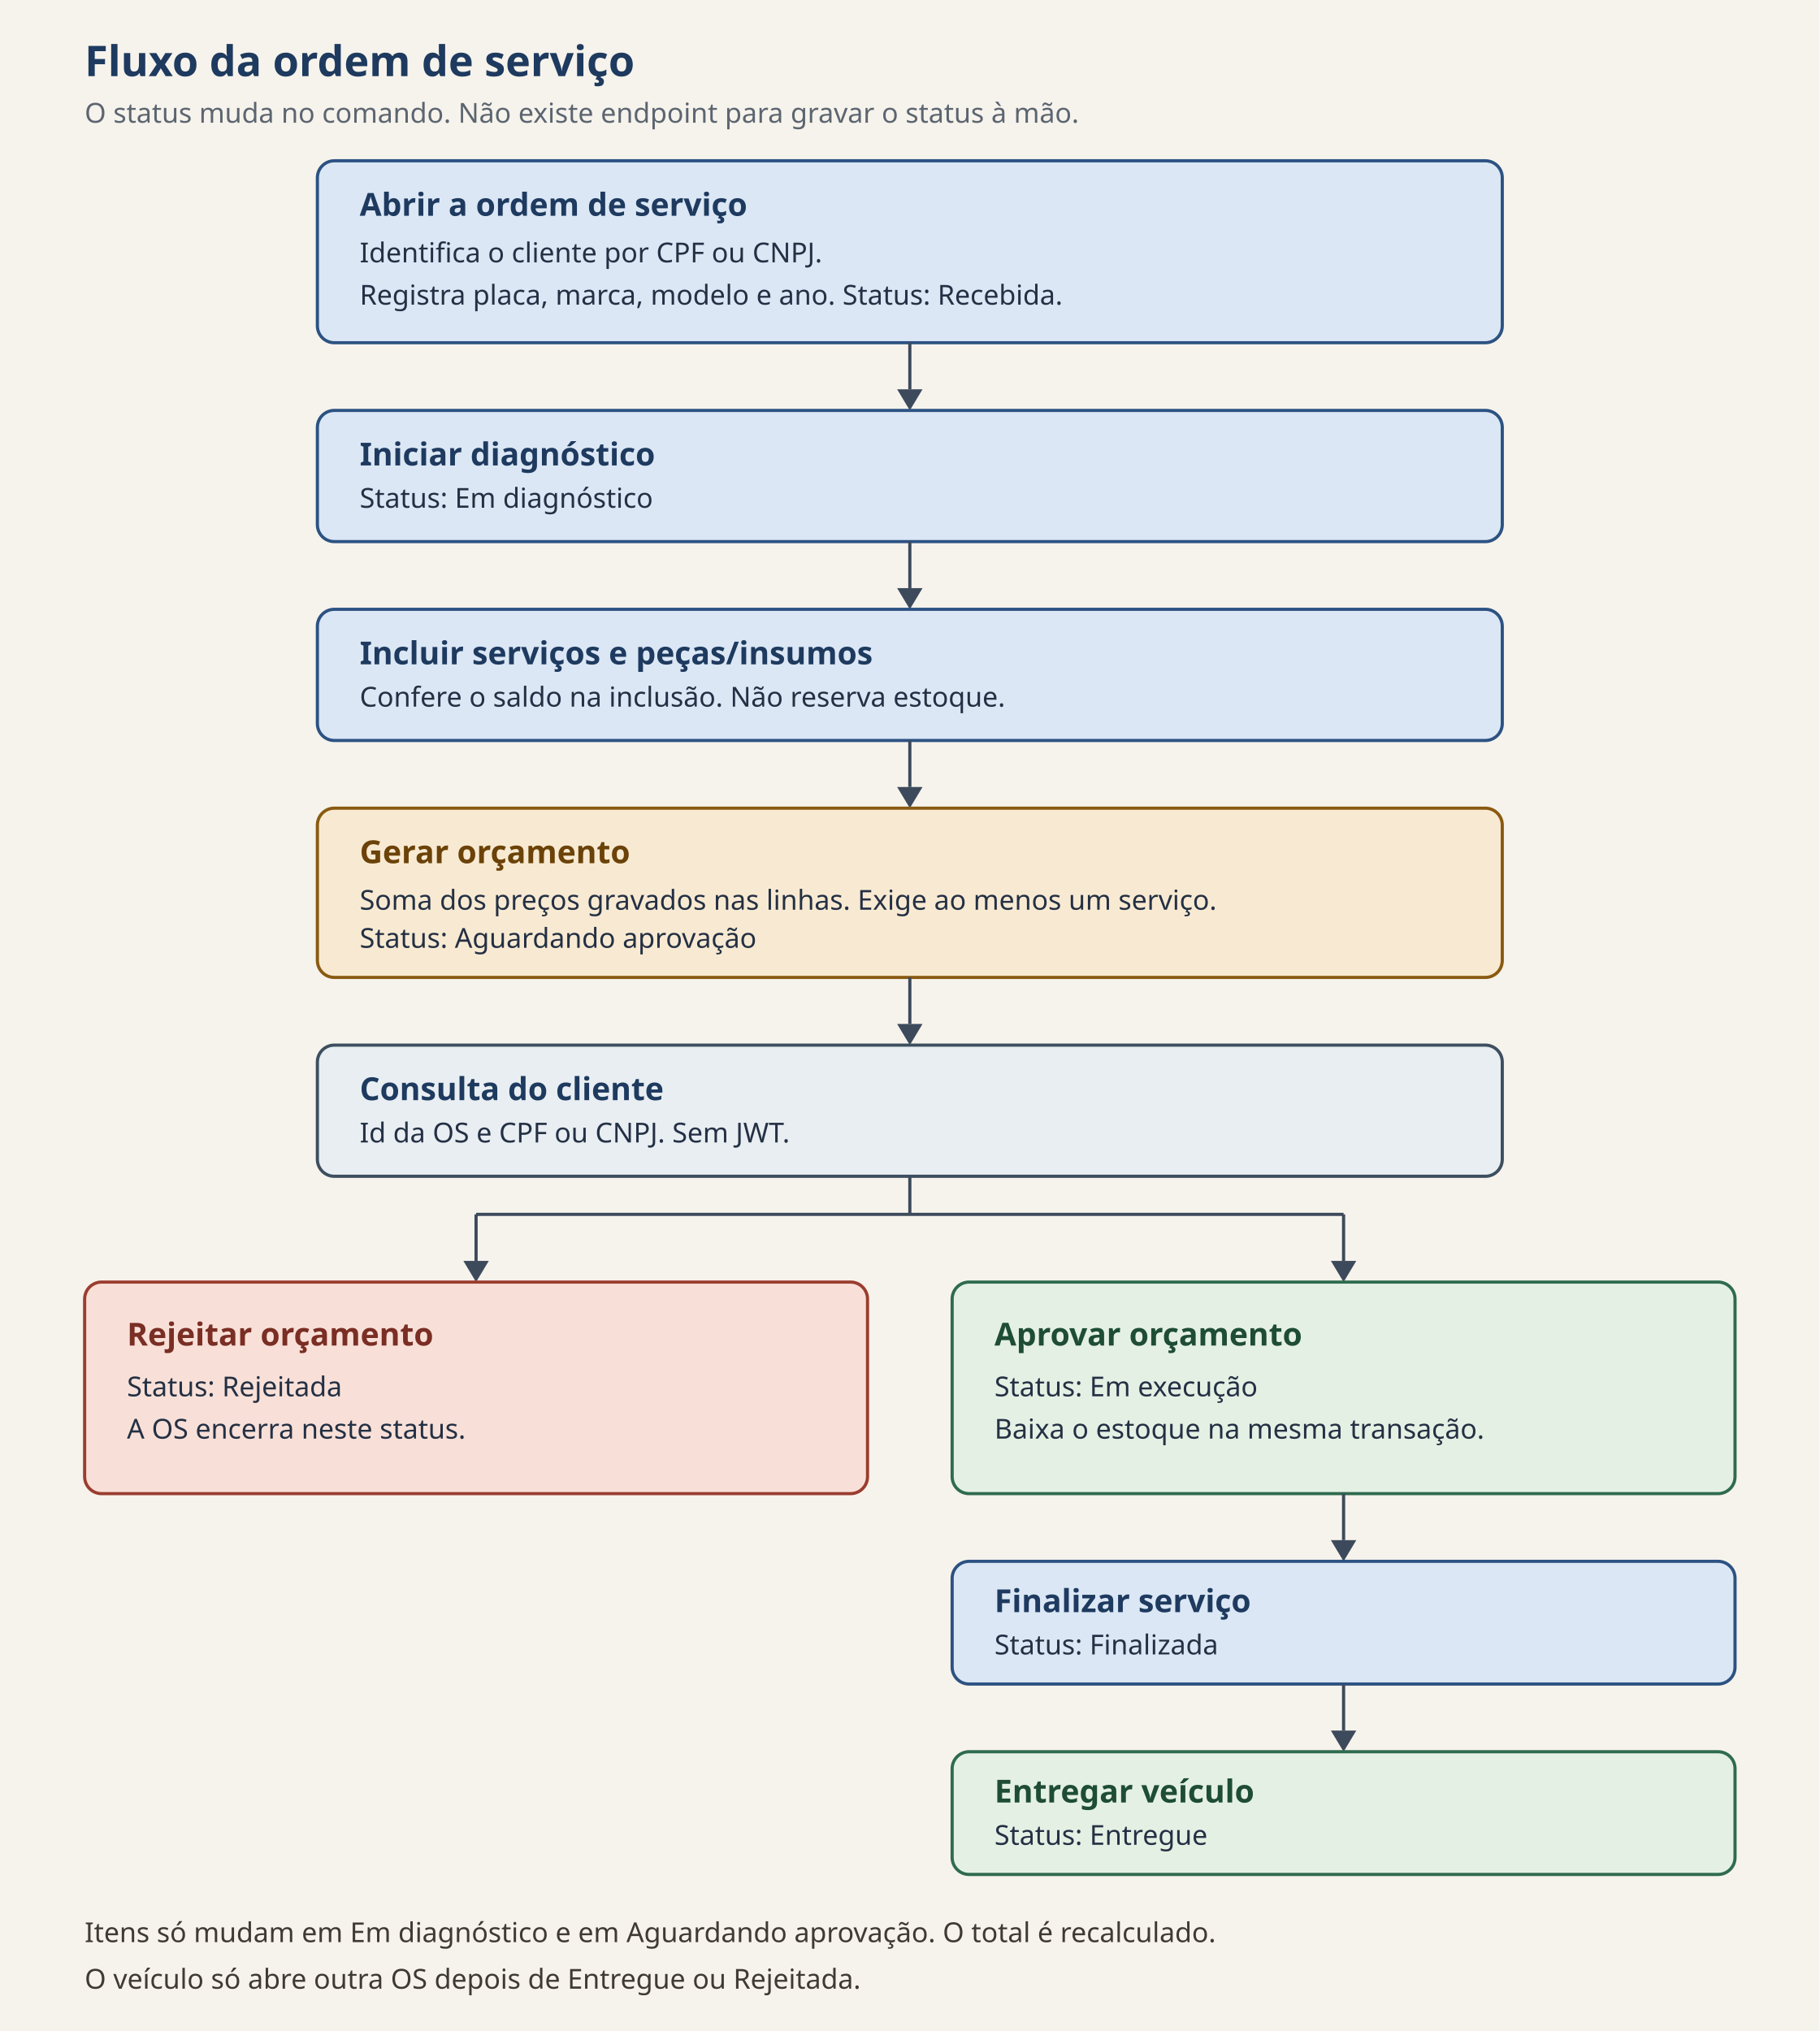
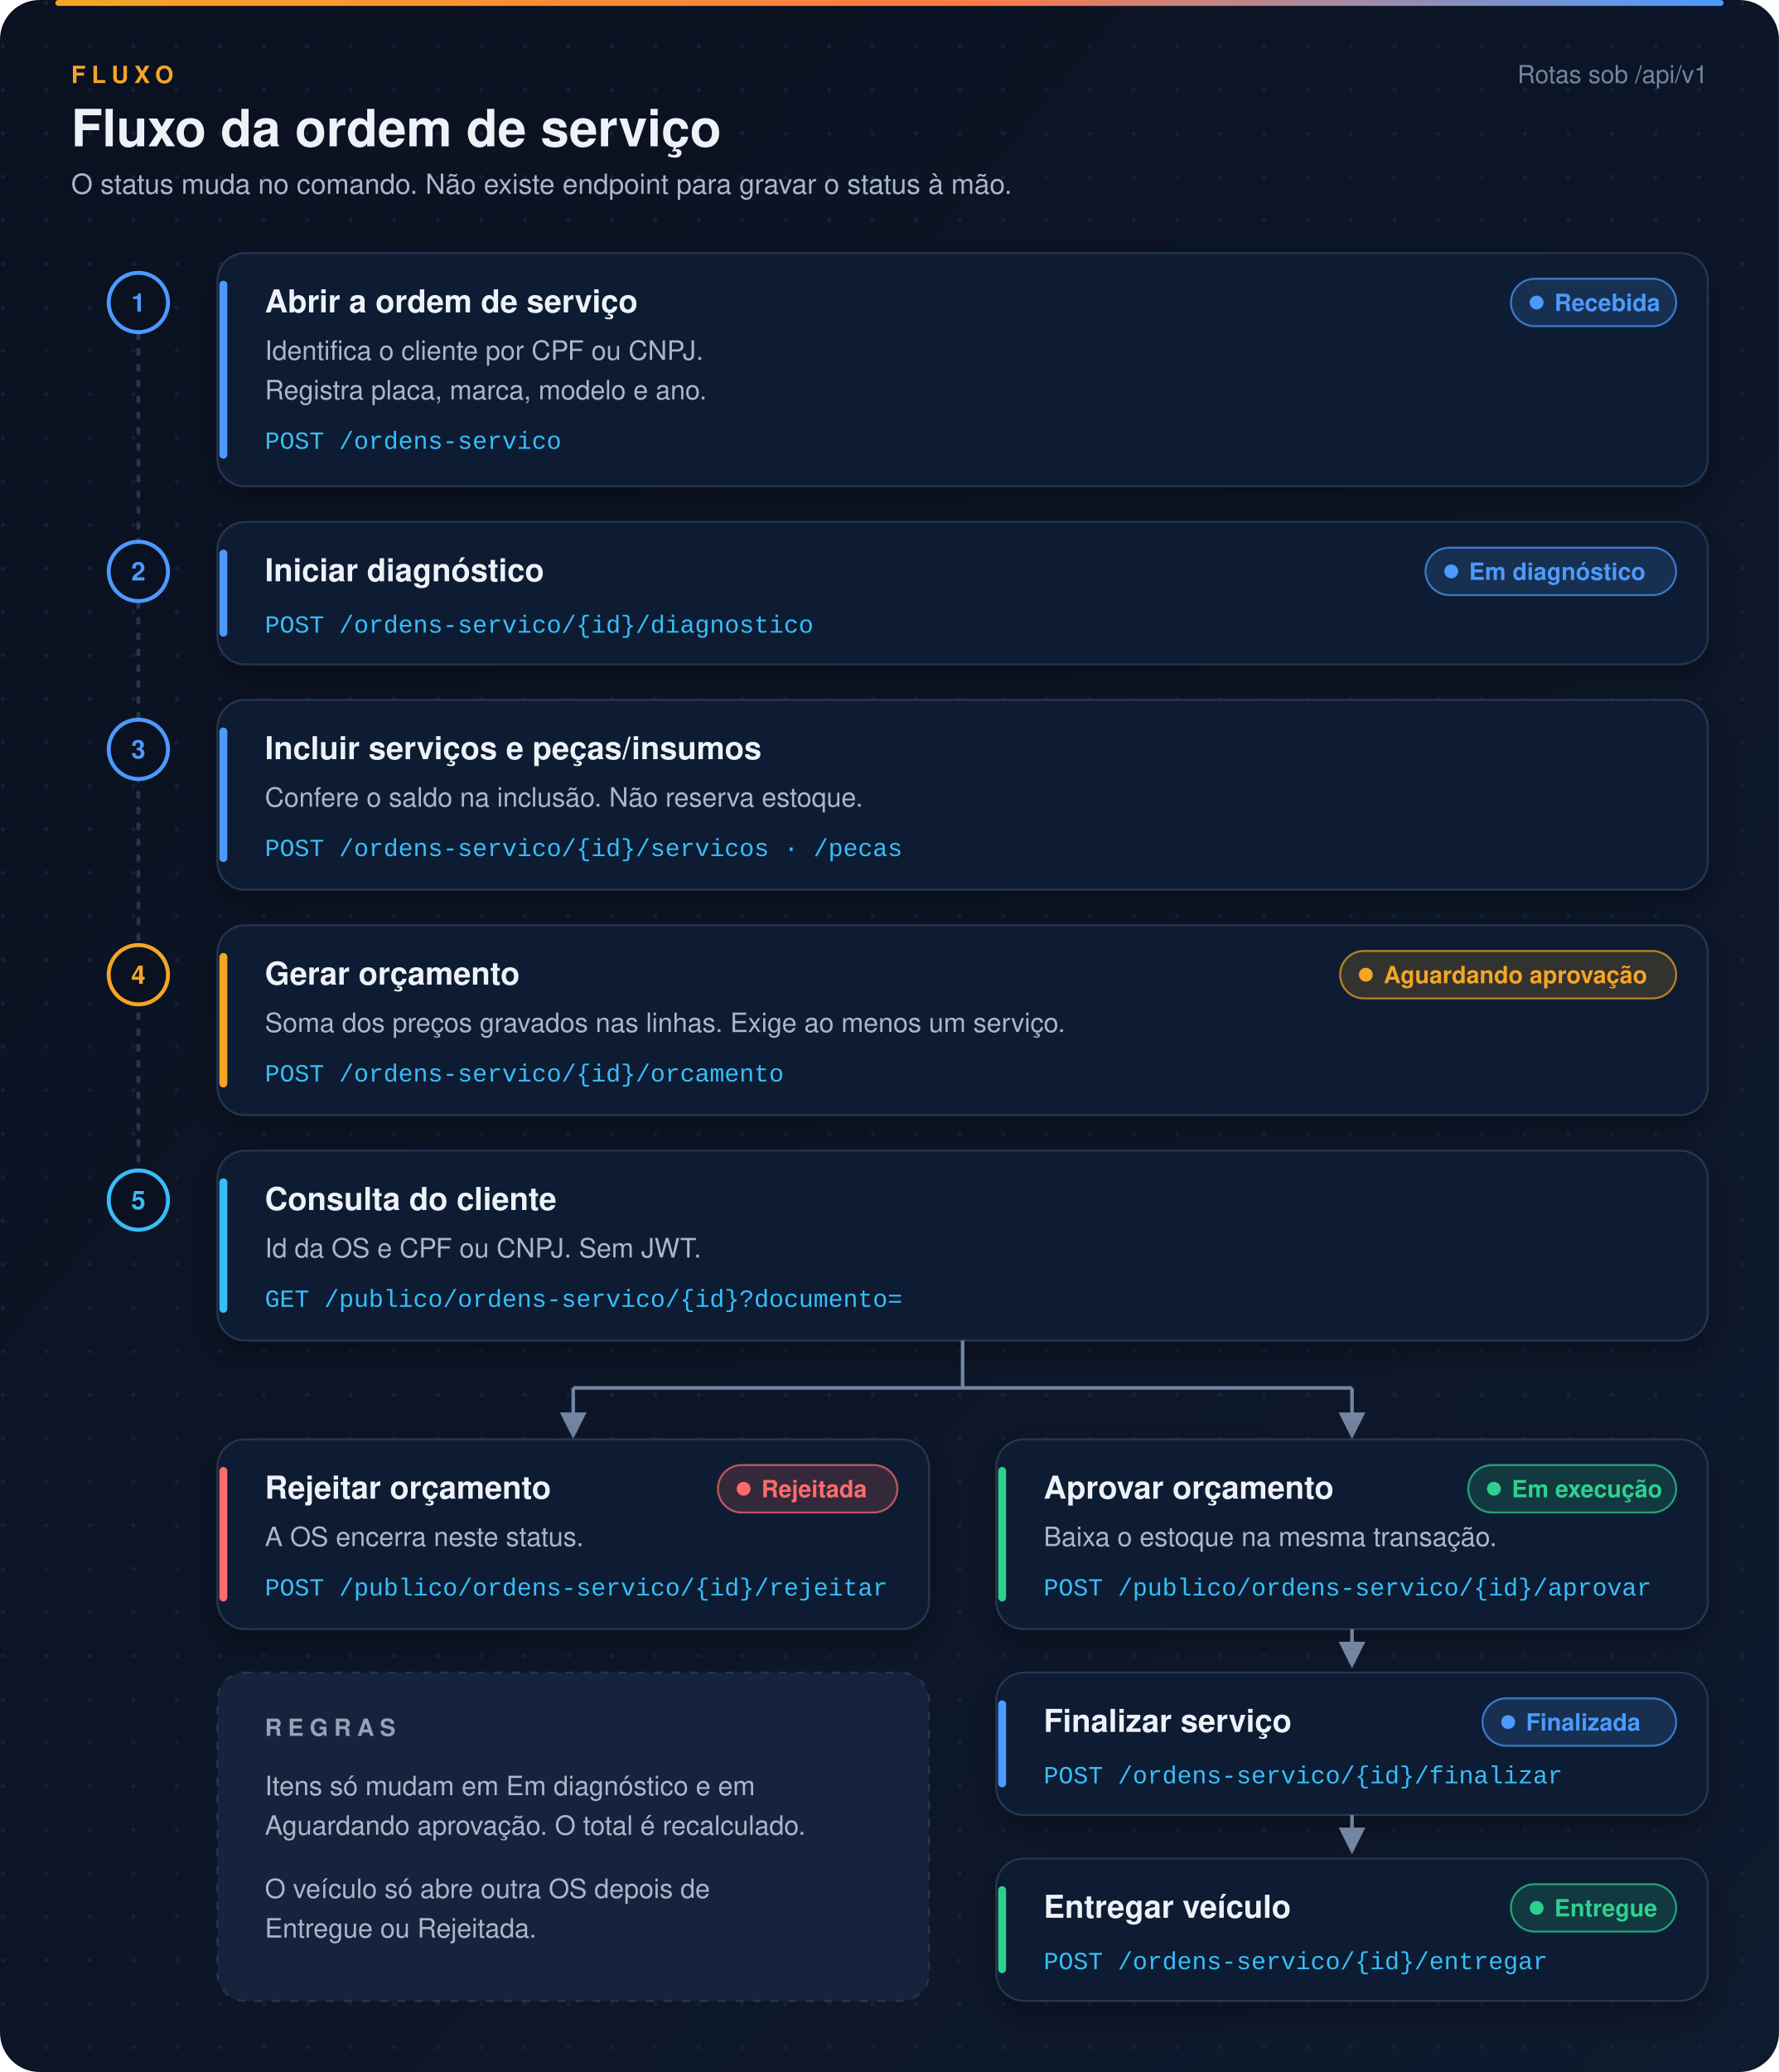
- <svg xmlns="http://www.w3.org/2000/svg" viewBox="0 0 860 960" role="img">
-   <rect width="860" height="960" fill="#f6f3ec" />
-   <text x="40" y="36" font-family="sans-serif" font-size="20" font-weight="700" fill="#1e3a5f">Fluxo da ordem de serviço</text>
-   <text x="40" y="58" font-family="sans-serif" font-size="13" fill="#5c6570">O status muda no comando. Não existe endpoint para gravar o status à mão.</text>
-   <rect x="150" y="76" width="560" height="86" rx="8" fill="#dbe7f5" stroke="#2c5282" stroke-width="1.5" />
-   <text x="170" y="102" font-family="sans-serif" font-size="15" font-weight="700" fill="#1e3a5f">Abrir a ordem de serviço</text>
-   <text x="170" y="124" font-family="sans-serif" font-size="13" fill="#243044">Identifica o cliente por CPF ou CNPJ.</text>
-   <text x="170" y="144" font-family="sans-serif" font-size="13" fill="#243044">Registra placa, marca, modelo e ano. Status: Recebida.</text>
-   <line x1="430" y1="162" x2="430" y2="184" stroke="#3d4a5c" stroke-width="1.5" />
-   <polygon points="424,184 436,184 430,194" fill="#3d4a5c" />
-   <rect x="150" y="194" width="560" height="62" rx="8" fill="#dbe7f5" stroke="#2c5282" stroke-width="1.5" />
-   <text x="170" y="220" font-family="sans-serif" font-size="15" font-weight="700" fill="#1e3a5f">Iniciar diagnóstico</text>
-   <text x="170" y="240" font-family="sans-serif" font-size="13" fill="#243044">Status: Em diagnóstico</text>
-   <line x1="430" y1="256" x2="430" y2="278" stroke="#3d4a5c" stroke-width="1.5" />
-   <polygon points="424,278 436,278 430,288" fill="#3d4a5c" />
-   <rect x="150" y="288" width="560" height="62" rx="8" fill="#dbe7f5" stroke="#2c5282" stroke-width="1.5" />
-   <text x="170" y="314" font-family="sans-serif" font-size="15" font-weight="700" fill="#1e3a5f">Incluir serviços e peças/insumos</text>
-   <text x="170" y="334" font-family="sans-serif" font-size="13" fill="#243044">Confere o saldo na inclusão. Não reserva estoque.</text>
-   <line x1="430" y1="350" x2="430" y2="372" stroke="#3d4a5c" stroke-width="1.5" />
-   <polygon points="424,372 436,372 430,382" fill="#3d4a5c" />
-   <rect x="150" y="382" width="560" height="80" rx="8" fill="#f8ead2" stroke="#8a5a12" stroke-width="1.5" />
-   <text x="170" y="408" font-family="sans-serif" font-size="15" font-weight="700" fill="#6b4208">Gerar orçamento</text>
-   <text x="170" y="430" font-family="sans-serif" font-size="13" fill="#243044">Soma dos preços gravados nas linhas. Exige ao menos um serviço.</text>
-   <text x="170" y="448" font-family="sans-serif" font-size="13" fill="#243044">Status: Aguardando aprovação</text>
-   <line x1="430" y1="462" x2="430" y2="484" stroke="#3d4a5c" stroke-width="1.5" />
-   <polygon points="424,484 436,484 430,494" fill="#3d4a5c" />
-   <rect x="150" y="494" width="560" height="62" rx="8" fill="#e8eef2" stroke="#3d4f5f" stroke-width="1.5" />
-   <text x="170" y="520" font-family="sans-serif" font-size="15" font-weight="700" fill="#1e3a5f">Consulta do cliente</text>
-   <text x="170" y="540" font-family="sans-serif" font-size="13" fill="#243044">Id da OS e CPF ou CNPJ. Sem JWT.</text>
-   <line x1="430" y1="556" x2="430" y2="574" stroke="#3d4a5c" stroke-width="1.5" />
-   <line x1="225" y1="574" x2="635" y2="574" stroke="#3d4a5c" stroke-width="1.5" />
-   <line x1="225" y1="574" x2="225" y2="596" stroke="#3d4a5c" stroke-width="1.5" />
-   <polygon points="219,596 231,596 225,606" fill="#3d4a5c" />
-   <line x1="635" y1="574" x2="635" y2="596" stroke="#3d4a5c" stroke-width="1.5" />
-   <polygon points="629,596 641,596 635,606" fill="#3d4a5c" />
-   <rect x="40" y="606" width="370" height="100" rx="8" fill="#f8e0d8" stroke="#9b3d2f" stroke-width="1.5" />
-   <text x="60" y="636" font-family="sans-serif" font-size="15" font-weight="700" fill="#7a2e24">Rejeitar orçamento</text>
-   <text x="60" y="660" font-family="sans-serif" font-size="13" fill="#243044">Status: Rejeitada</text>
-   <text x="60" y="680" font-family="sans-serif" font-size="13" fill="#243044">A OS encerra neste status.</text>
-   <rect x="450" y="606" width="370" height="100" rx="8" fill="#e5f0e4" stroke="#2f6b4f" stroke-width="1.5" />
-   <text x="470" y="636" font-family="sans-serif" font-size="15" font-weight="700" fill="#1e4d34">Aprovar orçamento</text>
-   <text x="470" y="660" font-family="sans-serif" font-size="13" fill="#243044">Status: Em execução</text>
-   <text x="470" y="680" font-family="sans-serif" font-size="13" fill="#243044">Baixa o estoque na mesma transação.</text>
-   <line x1="635" y1="706" x2="635" y2="728" stroke="#3d4a5c" stroke-width="1.5" />
-   <polygon points="629,728 641,728 635,738" fill="#3d4a5c" />
-   <rect x="450" y="738" width="370" height="58" rx="8" fill="#dbe7f5" stroke="#2c5282" stroke-width="1.5" />
-   <text x="470" y="762" font-family="sans-serif" font-size="15" font-weight="700" fill="#1e3a5f">Finalizar serviço</text>
-   <text x="470" y="782" font-family="sans-serif" font-size="13" fill="#243044">Status: Finalizada</text>
-   <line x1="635" y1="796" x2="635" y2="818" stroke="#3d4a5c" stroke-width="1.5" />
-   <polygon points="629,818 641,818 635,828" fill="#3d4a5c" />
-   <rect x="450" y="828" width="370" height="58" rx="8" fill="#e5f0e4" stroke="#2f6b4f" stroke-width="1.5" />
-   <text x="470" y="852" font-family="sans-serif" font-size="15" font-weight="700" fill="#1e4d34">Entregar veículo</text>
-   <text x="470" y="872" font-family="sans-serif" font-size="13" fill="#243044">Status: Entregue</text>
-   <text x="40" y="918" font-family="sans-serif" font-size="13" fill="#3f3a32">Itens só mudam em Em diagnóstico e em Aguardando aprovação. O total é recalculado.</text>
-   <text x="40" y="940" font-family="sans-serif" font-size="13" fill="#3f3a32">O veículo só abre outra OS depois de Entregue ou Rejeitada.</text>
+ <svg xmlns="http://www.w3.org/2000/svg" viewBox="0 0 900 1048" width="900" height="1048" role="img" aria-labelledby="titulo descricao">
+   <defs>
+     <linearGradient id="fundo" x1="0" y1="0" x2="1" y2="1">
+       <stop offset="0" stop-color="#0a1120" />
+       <stop offset="1" stop-color="#0f1a2e" />
+     </linearGradient>
+     <linearGradient id="topo" x1="0" y1="0" x2="1" y2="0">
+       <stop offset="0" stop-color="#f5a524" />
+       <stop offset=".55" stop-color="#ff7a45" />
+       <stop offset="1" stop-color="#4c9aff" />
+     </linearGradient>
+     <pattern id="pontos" width="22" height="22" patternUnits="userSpaceOnUse">
+       <circle cx="1.5" cy="1.5" r="1.1" fill="#1b2843" />
+     </pattern>
+     <filter id="sombra" x="-10%" y="-15%" width="120%" height="150%">
+       <feDropShadow dx="0" dy="6" stdDeviation="8" flood-color="#000" flood-opacity=".35" />
+     </filter>
+     <marker id="seta" viewBox="0 0 10 10" refX="8.6" refY="5" markerWidth="7.5" markerHeight="7.5" orient="auto-start-reverse">
+       <path d="M0 0 10 5 0 10z" fill="#7385a1" />
+     </marker>
+   </defs>
+   <style>
+     text { font-family: 'Segoe UI', 'Helvetica Neue', Helvetica, Arial, sans-serif; }
+     .k { font-size: 12px; font-weight: 700; letter-spacing: 3px; fill: #f5a524; }
+     .t { font-size: 26px; font-weight: 700; fill: #eef2f8; }
+     .s { font-size: 14px; fill: #a9b7cc; }
+     .bt { font-size: 17px; font-weight: 700; fill: #eef2f8; }
+     .p { font-family: 'Cascadia Code', 'SF Mono', Menlo, Consolas, 'Liberation Mono', monospace; font-size: 12.5px; }
+     .d { font-size: 13.5px; fill: #a9b7cc; }
+     .m { font-size: 12.5px; fill: #7385a1; }
+     .lbl { font-size: 11.5px; font-weight: 600; fill: #a9b7cc; }
+     .chip { font-size: 10.5px; font-weight: 700; letter-spacing: 1.5px; }
+     .seta { stroke: #7385a1; stroke-width: 1.8; fill: none; }
+   </style>
+   <rect width="900" height="1048" rx="20" fill="url(#fundo)" />
+   <rect width="900" height="1048" rx="20" fill="url(#pontos)" opacity=".6" />
+   <rect x="28" y="0" width="844" height="3" rx="1.5" fill="url(#topo)" />
+   <text class="k" x="36" y="42">FLUXO</text>
+   <text class="t" x="36" y="74">Fluxo da ordem de serviço</text>
+   <text class="s" x="36" y="98">O status muda no comando. Não existe endpoint para gravar o status à mão.</text>
+   <text class="m" x="864" y="42" text-anchor="end">Rotas sob /api/v1</text>
+   <rect x="110" y="128" width="754" height="118" rx="14" fill="#111c31" stroke="#26354f" filter="url(#sombra)" />
+   <rect x="111" y="142" width="4" height="90" rx="2" fill="#4c9aff" />
+   <text x="134" y="158" font-size="16" font-weight="700" fill="#eef2f8">Abrir a ordem de serviço</text>
+   <text class="d" x="134" y="182">Identifica o cliente por CPF ou CNPJ.</text>
+   <text class="d" x="134" y="202">Registra placa, marca, modelo e ano.</text>
+   <text class="p" x="134" y="227" fill="#38bdf8" font-size="12">POST /ordens-servico</text>
+   <rect x="764.4" y="141" width="83.6" height="24" rx="12" fill="#4c9aff" fill-opacity=".16" stroke="#4c9aff" stroke-opacity=".7" />
+   <circle cx="777.4" cy="153" r="3.5" fill="#4c9aff" />
+   <text x="786.4" y="157.3" font-size="12" font-weight="700" fill="#4c9aff">Recebida</text>
+   <rect x="110" y="264" width="754" height="72" rx="14" fill="#111c31" stroke="#26354f" filter="url(#sombra)" />
+   <rect x="111" y="278" width="4" height="44" rx="2" fill="#4c9aff" />
+   <text x="134" y="294" font-size="16" font-weight="700" fill="#eef2f8">Iniciar diagnóstico</text>
+   <text class="p" x="134" y="320" fill="#38bdf8" font-size="12">POST /ordens-servico/{id}/diagnostico</text>
+   <rect x="721.2" y="277" width="126.8" height="24" rx="12" fill="#4c9aff" fill-opacity=".16" stroke="#4c9aff" stroke-opacity=".7" />
+   <circle cx="734.2" cy="289" r="3.5" fill="#4c9aff" />
+   <text x="743.2" y="293.3" font-size="12" font-weight="700" fill="#4c9aff">Em diagnóstico</text>
+   <rect x="110" y="354" width="754" height="96" rx="14" fill="#111c31" stroke="#26354f" filter="url(#sombra)" />
+   <rect x="111" y="368" width="4" height="68" rx="2" fill="#4c9aff" />
+   <text x="134" y="384" font-size="16" font-weight="700" fill="#eef2f8">Incluir serviços e peças/insumos</text>
+   <text class="d" x="134" y="408">Confere o saldo na inclusão. Não reserva estoque.</text>
+   <text class="p" x="134" y="433" fill="#38bdf8" font-size="12">POST /ordens-servico/{id}/servicos  ·  /pecas</text>
+   <rect x="110" y="468" width="754" height="96" rx="14" fill="#111c31" stroke="#26354f" filter="url(#sombra)" />
+   <rect x="111" y="482" width="4" height="68" rx="2" fill="#f5a524" />
+   <text x="134" y="498" font-size="16" font-weight="700" fill="#eef2f8">Gerar orçamento</text>
+   <text class="d" x="134" y="522">Soma dos preços gravados nas linhas. Exige ao menos um serviço.</text>
+   <text class="p" x="134" y="547" fill="#38bdf8" font-size="12">POST /ordens-servico/{id}/orcamento</text>
+   <rect x="678.0" y="481" width="170.0" height="24" rx="12" fill="#f5a524" fill-opacity=".16" stroke="#f5a524" stroke-opacity=".7" />
+   <circle cx="691.0" cy="493" r="3.5" fill="#f5a524" />
+   <text x="700.0" y="497.3" font-size="12" font-weight="700" fill="#f5a524">Aguardando aprovação</text>
+   <rect x="110" y="582" width="754" height="96" rx="14" fill="#111c31" stroke="#26354f" filter="url(#sombra)" />
+   <rect x="111" y="596" width="4" height="68" rx="2" fill="#38bdf8" />
+   <text x="134" y="612" font-size="16" font-weight="700" fill="#eef2f8">Consulta do cliente</text>
+   <text class="d" x="134" y="636">Id da OS e CPF ou CNPJ. Sem JWT.</text>
+   <text class="p" x="134" y="661" fill="#38bdf8" font-size="12">GET /publico/ordens-servico/{id}?documento=</text>
+   <path d="M70 153 V607" stroke="#26354f" stroke-width="2" stroke-dasharray="2 6" stroke-linecap="round" />
+   <circle cx="70" cy="153" r="15" fill="#0a1120" stroke="#4c9aff" stroke-width="2" />
+   <text x="70" y="157.6" text-anchor="middle" font-size="13" font-weight="800" fill="#4c9aff">1</text>
+   <circle cx="70" cy="289" r="15" fill="#0a1120" stroke="#4c9aff" stroke-width="2" />
+   <text x="70" y="293.6" text-anchor="middle" font-size="13" font-weight="800" fill="#4c9aff">2</text>
+   <circle cx="70" cy="379" r="15" fill="#0a1120" stroke="#4c9aff" stroke-width="2" />
+   <text x="70" y="383.6" text-anchor="middle" font-size="13" font-weight="800" fill="#4c9aff">3</text>
+   <circle cx="70" cy="493" r="15" fill="#0a1120" stroke="#f5a524" stroke-width="2" />
+   <text x="70" y="497.6" text-anchor="middle" font-size="13" font-weight="800" fill="#f5a524">4</text>
+   <circle cx="70" cy="607" r="15" fill="#0a1120" stroke="#38bdf8" stroke-width="2" />
+   <text x="70" y="611.6" text-anchor="middle" font-size="13" font-weight="800" fill="#38bdf8">5</text>
+   <path class="seta" d="M487.0 678 V702 M290 702 H684" />
+   <path class="seta" d="M290 702 V726" marker-end="url(#seta)" />
+   <path class="seta" d="M684 702 V726" marker-end="url(#seta)" />
+   <rect x="110" y="728" width="360" height="96" rx="14" fill="#111c31" stroke="#26354f" filter="url(#sombra)" />
+   <rect x="111" y="742" width="4" height="68" rx="2" fill="#ff6b6b" />
+   <text x="134" y="758" font-size="16" font-weight="700" fill="#eef2f8">Rejeitar orçamento</text>
+   <text class="d" x="134" y="782">A OS encerra neste status.</text>
+   <text class="p" x="134" y="807" fill="#38bdf8" font-size="12">POST /publico/ordens-servico/{id}/rejeitar</text>
+   <rect x="363.2" y="741" width="90.8" height="24" rx="12" fill="#ff6b6b" fill-opacity=".16" stroke="#ff6b6b" stroke-opacity=".7" />
+   <circle cx="376.2" cy="753" r="3.5" fill="#ff6b6b" />
+   <text x="385.2" y="757.3" font-size="12" font-weight="700" fill="#ff6b6b">Rejeitada</text>
+   <rect x="504" y="728" width="360" height="96" rx="14" fill="#111c31" stroke="#26354f" filter="url(#sombra)" />
+   <rect x="505" y="742" width="4" height="68" rx="2" fill="#2fd08f" />
+   <text x="528" y="758" font-size="16" font-weight="700" fill="#eef2f8">Aprovar orçamento</text>
+   <text class="d" x="528" y="782">Baixa o estoque na mesma transação.</text>
+   <text class="p" x="528" y="807" fill="#38bdf8" font-size="12">POST /publico/ordens-servico/{id}/aprovar</text>
+   <rect x="742.8" y="741" width="105.2" height="24" rx="12" fill="#2fd08f" fill-opacity=".16" stroke="#2fd08f" stroke-opacity=".7" />
+   <circle cx="755.8" cy="753" r="3.5" fill="#2fd08f" />
+   <text x="764.8" y="757.3" font-size="12" font-weight="700" fill="#2fd08f">Em execução</text>
+   <path class="seta" d="M684 824 V842" marker-end="url(#seta)" />
+   <rect x="504" y="846" width="360" height="72" rx="14" fill="#111c31" stroke="#26354f" filter="url(#sombra)" />
+   <rect x="505" y="860" width="4" height="44" rx="2" fill="#4c9aff" />
+   <text x="528" y="876" font-size="16" font-weight="700" fill="#eef2f8">Finalizar serviço</text>
+   <text class="p" x="528" y="902" fill="#38bdf8" font-size="12">POST /ordens-servico/{id}/finalizar</text>
+   <rect x="750.0" y="859" width="98.0" height="24" rx="12" fill="#4c9aff" fill-opacity=".16" stroke="#4c9aff" stroke-opacity=".7" />
+   <circle cx="763.0" cy="871" r="3.5" fill="#4c9aff" />
+   <text x="772.0" y="875.3" font-size="12" font-weight="700" fill="#4c9aff">Finalizada</text>
+   <path class="seta" d="M684 918 V936" marker-end="url(#seta)" />
+   <rect x="504" y="940" width="360" height="72" rx="14" fill="#111c31" stroke="#26354f" filter="url(#sombra)" />
+   <rect x="505" y="954" width="4" height="44" rx="2" fill="#2fd08f" />
+   <text x="528" y="970" font-size="16" font-weight="700" fill="#eef2f8">Entregar veículo</text>
+   <text class="p" x="528" y="996" fill="#38bdf8" font-size="12">POST /ordens-servico/{id}/entregar</text>
+   <rect x="764.4" y="953" width="83.6" height="24" rx="12" fill="#2fd08f" fill-opacity=".16" stroke="#2fd08f" stroke-opacity=".7" />
+   <circle cx="777.4" cy="965" r="3.5" fill="#2fd08f" />
+   <text x="786.4" y="969.3" font-size="12" font-weight="700" fill="#2fd08f">Entregue</text>
+   <rect x="110" y="846" width="360" height="166" rx="14" fill="#16233d" stroke="#26354f" stroke-dasharray="4 5" />
+   <text class="k" x="134" y="878" fill="#94a3b8" style="fill:#94a3b8">REGRAS</text>
+   <text class="d" x="134" y="908">Itens só mudam em Em diagnóstico e em</text>
+   <text class="d" x="134" y="928">Aguardando aprovação. O total é recalculado.</text>
+   <text class="d" x="134" y="960">O veículo só abre outra OS depois de</text>
+   <text class="d" x="134" y="980">Entregue ou Rejeitada.</text>
</svg>
